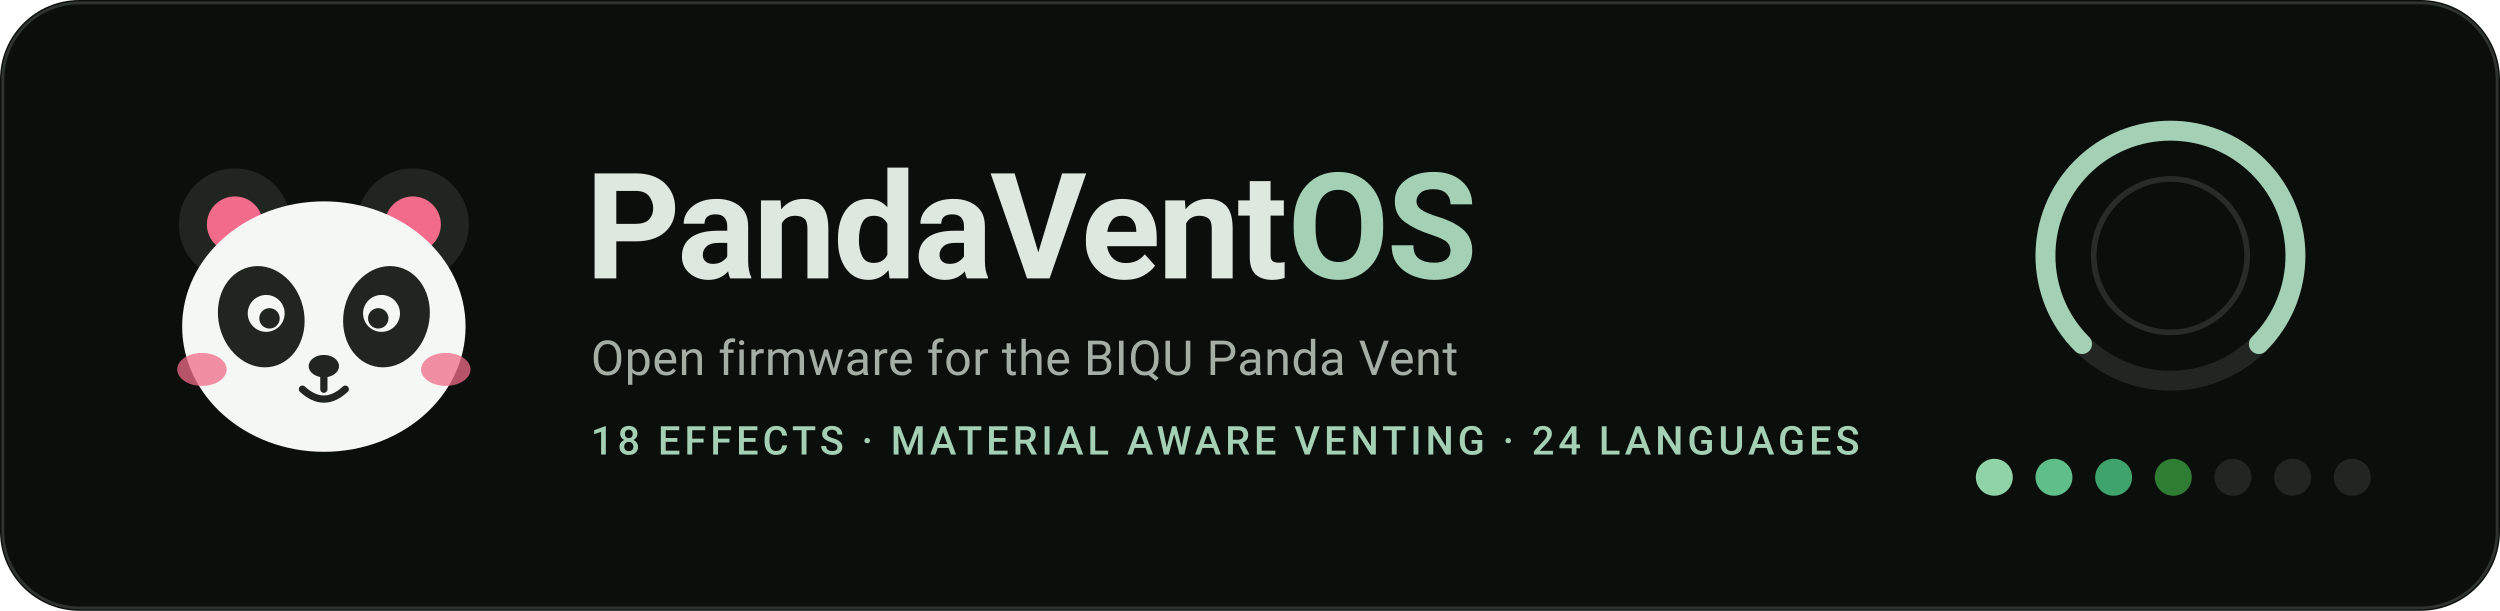
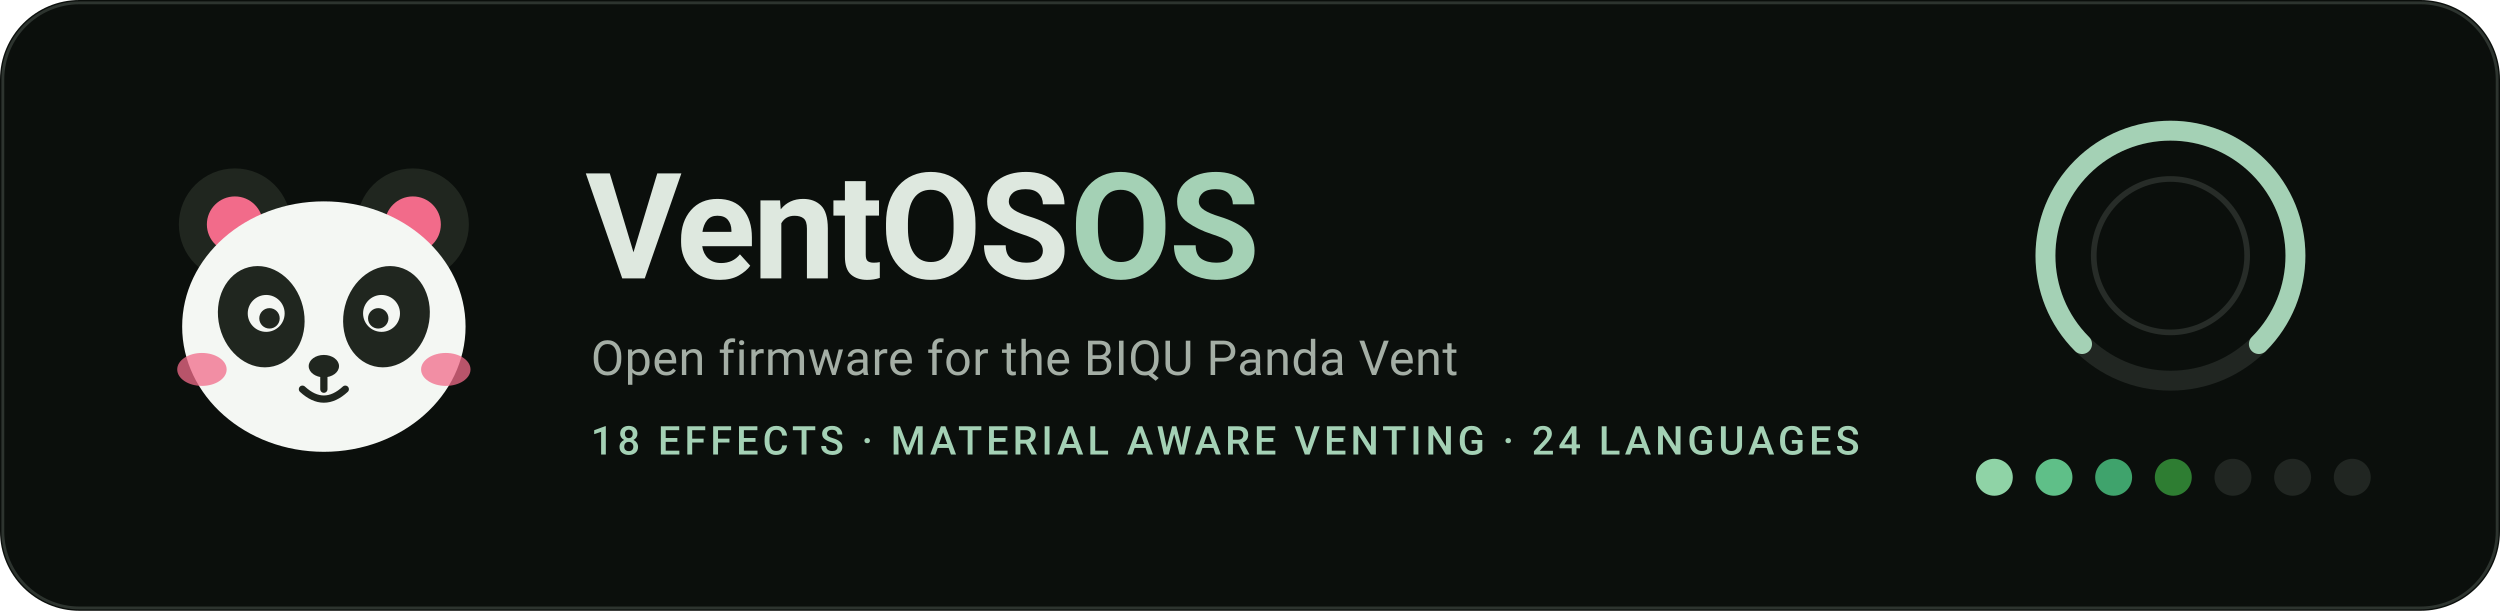
<svg xmlns="http://www.w3.org/2000/svg" width="880" height="215" viewBox="0 0 880 215" role="img" aria-label="VentOS">
  <rect width="880" height="215" rx="28" fill="#0B0F0C" />
  <rect x="1" y="1" width="878" height="213" rx="27" fill="none" stroke="#6E7870" stroke-width="1" opacity=".35" />
  <g transform="translate(56,50) scale(1.16)">
    <circle cx="23" cy="25" r="17" fill="#20261F" />
    <circle cx="77" cy="25" r="17" fill="#20261F" />
    <circle cx="23" cy="25" r="8.5" fill="#F26B8A" />
    <circle cx="77" cy="25" r="8.5" fill="#F26B8A" />
    <ellipse cx="50" cy="56" rx="43" ry="38" fill="#F4F7F3" />
    <ellipse cx="31" cy="53" rx="13" ry="15.5" fill="#20261F" transform="rotate(-14 31 53)" />
    <ellipse cx="69" cy="53" rx="13" ry="15.5" fill="#20261F" transform="rotate(14 69 53)" />
    <circle cx="32.5" cy="52" r="5.6" fill="#F4F7F3" />
    <circle cx="67.5" cy="52" r="5.6" fill="#F4F7F3" />
    <circle cx="33.5" cy="53.5" r="3.1" fill="#20261F" />
    <circle cx="66.5" cy="53.5" r="3.1" fill="#20261F" />
    <ellipse cx="13" cy="69" rx="7.5" ry="5" fill="#F26B8A" opacity=".75" />
    <ellipse cx="87" cy="69" rx="7.5" ry="5" fill="#F26B8A" opacity=".75" />
    <ellipse cx="50" cy="68" rx="4.6" ry="3.4" fill="#20261F" />
    <path d="M50 71.5 v3.5" stroke="#20261F" stroke-width="2.2" stroke-linecap="round" fill="none" />
    <path d="M43.5 75 q6.5 6 13 0" stroke="#20261F" stroke-width="2.2" stroke-linecap="round" fill="none" />
  </g>
-   <text x="206" y="98" font-family="ui-sans-serif,-apple-system,BlinkMacSystemFont,'Segoe UI',Roboto,'Helvetica Neue',Arial,sans-serif" font-size="52" font-weight="700" letter-spacing="-1" fill="#DEE8DF">PandaVent<tspan fill="#A4D1B5" font-weight="600"> OS</tspan>
+   <text x="206" y="98" font-family="ui-sans-serif,-apple-system,BlinkMacSystemFont,'Segoe UI',Roboto,'Helvetica Neue',Arial,sans-serif" font-size="52" font-weight="700" letter-spacing="-1" fill="#DEE8DF">VentOS<tspan fill="#A4D1B5" font-weight="600"> OS</tspan>
  </text>
  <text x="208" y="132" font-family="ui-sans-serif,-apple-system,BlinkMacSystemFont,'Segoe UI',Roboto,'Helvetica Neue',Arial,sans-serif" font-size="17" font-weight="400" letter-spacing=".2" fill="#A4AEA5">Open firmware for the BIQU Panda Vent</text>
  <text x="208" y="160" font-family="ui-sans-serif,-apple-system,BlinkMacSystemFont,'Segoe UI',Roboto,'Helvetica Neue',Arial,sans-serif" font-size="14" font-weight="500" letter-spacing="1.4" fill="#A4D1B5">18 EFFECTS  ·  MATERIAL AWARE VENTING  ·  24 LANGUAGES</text>
  <g fill="none" stroke-linecap="round">
    <circle cx="764" cy="90" r="44" stroke="#6E7870" stroke-width="7" opacity=".22" />
    <path d="M 732.89 121.11 A 44 44 0 1 1 795.11 121.11" stroke="#A4D1B5" stroke-width="7" />
    <circle cx="764" cy="90" r="27" stroke="#6E7870" stroke-width="2" opacity=".28" />
  </g>
  <g>
    <circle cx="702" cy="168" r="6.5" fill="#8FD3A6" />
    <circle cx="723" cy="168" r="6.5" fill="#5FBF88" />
    <circle cx="744" cy="168" r="6.5" fill="#3FA36C" />
    <circle cx="765" cy="168" r="6.5" fill="#2E7D32" />
    <circle cx="786" cy="168" r="6.5" fill="#6E7870" opacity=".22" />
    <circle cx="807" cy="168" r="6.5" fill="#6E7870" opacity=".22" />
    <circle cx="828" cy="168" r="6.5" fill="#6E7870" opacity=".22" />
  </g>
</svg>
